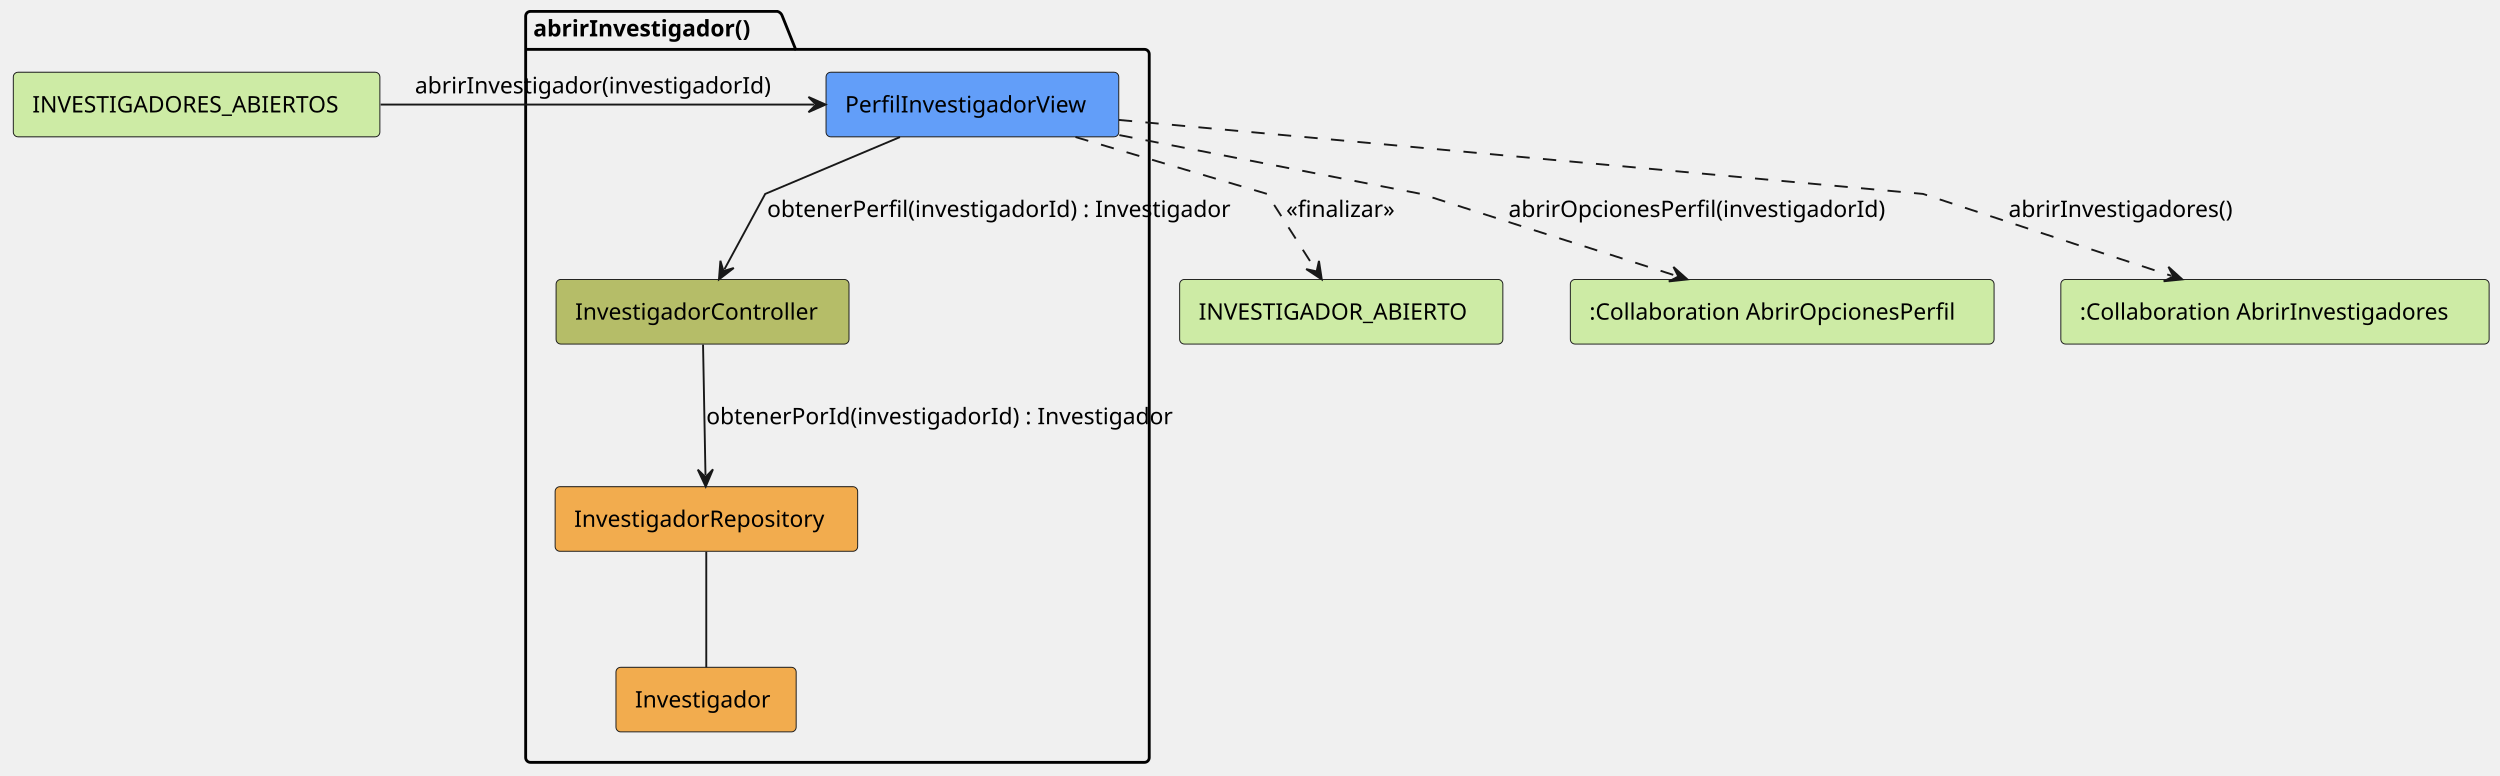
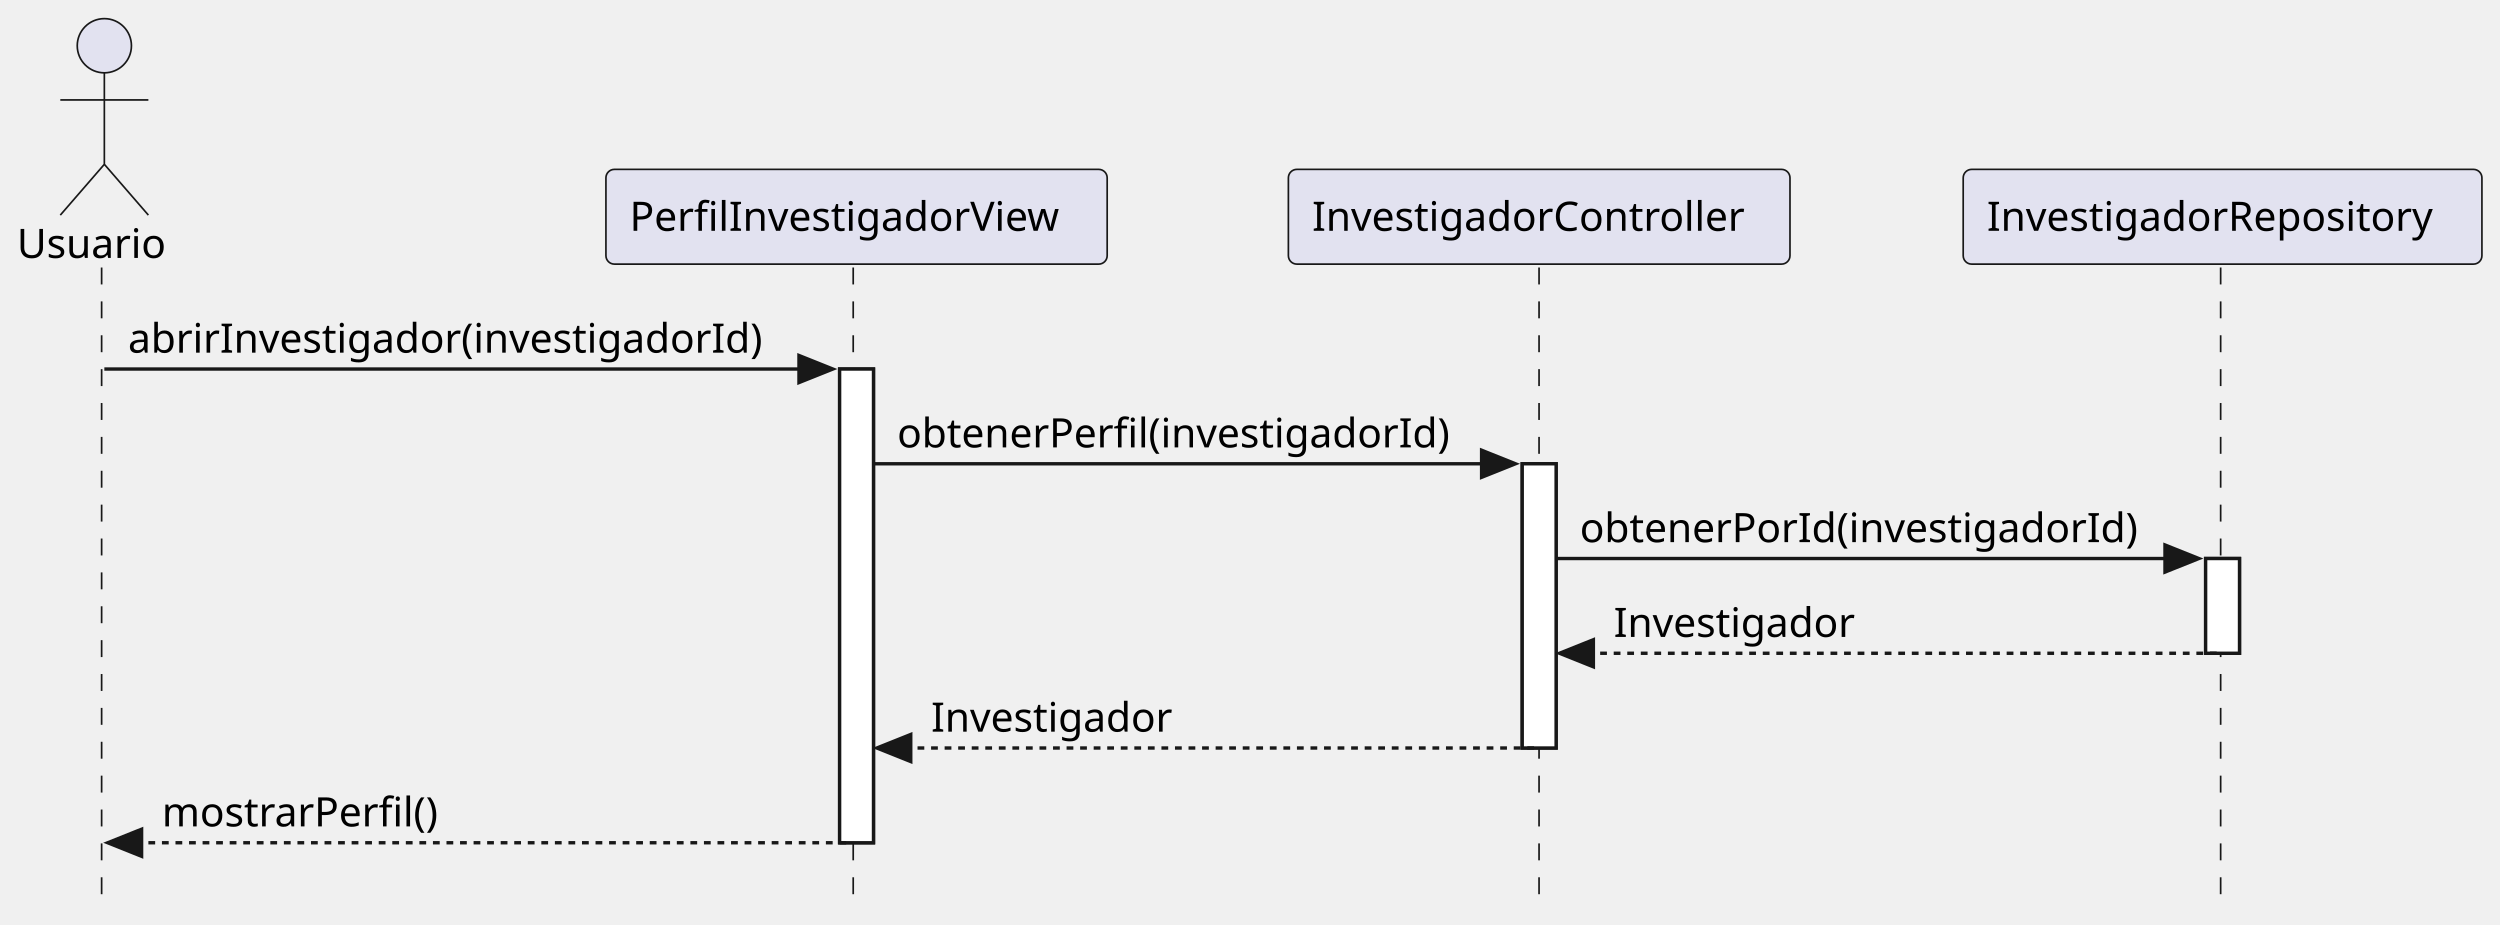
- <svg xmlns="http://www.w3.org/2000/svg" contentStyleType="text/css" data-diagram-type="DESCRIPTION" height="408px" preserveAspectRatio="none" style="width:1315px;height:408px;background:#FFFFFF;" version="1.1" viewBox="0 0 1315 408" width="1315px" zoomAndPan="magnify">
+ <svg xmlns="http://www.w3.org/2000/svg" contentStyleType="text/css" data-diagram-type="SEQUENCE" height="273px" preserveAspectRatio="none" style="width:738px;height:273px;background:#FFFFFF;" version="1.1" viewBox="0 0 738 273" width="738px" zoomAndPan="magnify">
  <defs />
  <g>
-     <g class="cluster" data-qualified-name="abrirInvestigador" data-source-line="10" id="ent0004">
-       <path d="M279,6 L409.006,6 A3.75,3.75 0 0 1 411.506,8.5 L418.506,25.969 L602,25.969 A2.5,2.5 0 0 1 604.5,28.469 L604.5,398.5 A2.5,2.5 0 0 1 602,401 L279,401 A2.5,2.5 0 0 1 276.5,398.5 L276.5,8.5 A2.5,2.5 0 0 1 279,6" fill="none" style="stroke:#000000;stroke-width:1.5;" />
-       <line style="stroke:#000000;stroke-width:1.5;" x1="276.5" x2="418.506" y1="25.969" y2="25.969" />
-       <text fill="#000000" font-family="sans-serif" font-size="12" font-weight="bold" lengthAdjust="spacing" textLength="129.006" x="280.5" y="19.139">abrirInvestigador()</text>
+     <g>
+       <rect fill="#FFFFFF" height="139.844" style="stroke:#181818;stroke-width:1;" width="10" x="247.855" y="108.938" />
    </g>
-     <g class="entity" data-qualified-name="abrirInvestigador.PerfilInvestigadorView" data-source-line="11" id="ent0005">
-       <rect fill="#629EF9" height="33.969" rx="2.5" ry="2.5" style="stroke:#181818;stroke-width:0.5;" width="153.969" x="434.5" y="38" />
-       <text fill="#000000" font-family="sans-serif" font-size="12" lengthAdjust="spacing" textLength="133.969" x="444.5" y="59.139">PerfilInvestigadorView</text>
+     <g>
+       <rect fill="#FFFFFF" height="83.906" style="stroke:#181818;stroke-width:1;" width="10" x="449.366" y="136.906" />
    </g>
-     <g class="entity" data-qualified-name="abrirInvestigador.InvestigadorController" data-source-line="12" id="ent0006">
-       <rect fill="#B5BD68" height="33.969" rx="2.5" ry="2.5" style="stroke:#181818;stroke-width:0.5;" width="154.074" x="292.5" y="147" />
-       <text fill="#000000" font-family="sans-serif" font-size="12" lengthAdjust="spacing" textLength="134.074" x="302.5" y="168.139">InvestigadorController</text>
+     <g>
+       <rect fill="#FFFFFF" height="27.969" style="stroke:#181818;stroke-width:1;" width="10" x="651.101" y="164.875" />
    </g>
-     <g class="entity" data-qualified-name="abrirInvestigador.InvestigadorRepository" data-source-line="13" id="ent0007">
-       <rect fill="#F2AC4E" height="33.969" rx="2.5" ry="2.5" style="stroke:#181818;stroke-width:0.5;" width="159.131" x="292" y="256" />
-       <text fill="#000000" font-family="sans-serif" font-size="12" lengthAdjust="spacing" textLength="139.131" x="302" y="277.139">InvestigadorRepository</text>
+     <g class="participant-lifeline" data-entity-uid="part1" data-qualified-name="Usuario" id="part1-lifeline">
+       <g>
+         <rect fill="#000000" fill-opacity="0" height="187.812" width="8" x="26.802" y="78.969" />
+         <line style="stroke:#181818;stroke-width:0.5;stroke-dasharray:5,5;" x1="30" x2="30" y1="78.969" y2="266.781" />
+       </g>
    </g>
-     <g class="entity" data-qualified-name="abrirInvestigador.Investigador" data-source-line="14" id="ent0008">
-       <rect fill="#F2AC4E" height="33.969" rx="2.5" ry="2.5" style="stroke:#181818;stroke-width:0.5;" width="94.783" x="324" y="351" />
-       <text fill="#000000" font-family="sans-serif" font-size="12" lengthAdjust="spacing" textLength="74.783" x="334" y="372.139">Investigador</text>
+     <g class="participant-lifeline" data-entity-uid="part2" data-qualified-name="View" id="part2-lifeline">
+       <g>
+         <rect fill="#000000" fill-opacity="0" height="187.812" width="8" x="248.855" y="78.969" />
+         <line style="stroke:#181818;stroke-width:0.5;stroke-dasharray:5,5;" x1="251.87" x2="251.87" y1="78.969" y2="266.781" />
+       </g>
    </g>
-     <g class="entity" data-qualified-name="InvestigadoresAbiertas" data-source-line="7" id="ent0002">
-       <rect fill="#CDEBA5" height="33.969" rx="2.5" ry="2.5" style="stroke:#181818;stroke-width:0.5;" width="192.816" x="7" y="38" />
-       <text fill="#000000" font-family="sans-serif" font-size="12" lengthAdjust="spacing" textLength="172.816" x="17" y="59.139">INVESTIGADORES_ABIERTOS</text>
+     <g class="participant-lifeline" data-entity-uid="part3" data-qualified-name="Controller" id="part3-lifeline">
+       <g>
+         <rect fill="#000000" fill-opacity="0" height="187.812" width="8" x="450.366" y="78.969" />
+         <line style="stroke:#181818;stroke-width:0.5;stroke-dasharray:5,5;" x1="454.329" x2="454.329" y1="78.969" y2="266.781" />
+       </g>
    </g>
-     <g class="entity" data-qualified-name="InvestigadorAbierto" data-source-line="8" id="ent0003">
-       <rect fill="#CDEBA5" height="33.969" rx="2.5" ry="2.5" style="stroke:#181818;stroke-width:0.5;" width="170" x="620.5" y="147" />
-       <text fill="#000000" font-family="sans-serif" font-size="12" lengthAdjust="spacing" textLength="150" x="630.5" y="168.139">INVESTIGADOR_ABIERTO</text>
+     <g class="participant-lifeline" data-entity-uid="part4" data-qualified-name="Repository" id="part4-lifeline">
+       <g>
+         <rect fill="#000000" fill-opacity="0" height="187.812" width="8" x="652.101" y="78.969" />
+         <line style="stroke:#181818;stroke-width:0.5;stroke-dasharray:5,5;" x1="655.535" x2="655.535" y1="78.969" y2="266.781" />
+       </g>
    </g>
-     <g class="entity" data-qualified-name="AbrirOpcionesPerfil" data-source-line="17" id="ent0009">
-       <rect fill="#CDEBA5" height="33.969" rx="2.5" ry="2.5" style="stroke:#181818;stroke-width:0.5;" width="222.881" x="826" y="147" />
-       <text fill="#000000" font-family="sans-serif" font-size="12" lengthAdjust="spacing" textLength="202.881" x="836" y="168.139">:Collaboration AbrirOpcionesPerfil</text>
+     <g class="participant participant-head" data-entity-uid="part1" data-qualified-name="Usuario" id="part1-head">
+       <text fill="#000000" font-family="sans-serif" font-size="12" lengthAdjust="spacing" textLength="45.603" x="5" y="76.139">Usuario</text>
+       <ellipse cx="30.802" cy="13.5" fill="#E2E2F0" rx="8" ry="8" style="stroke:#181818;stroke-width:0.5;" />
+       <path d="M30.802,21.5 L30.802,48.5 M17.802,29.5 L43.802,29.5 M30.802,48.5 L17.802,63.5 M30.802,48.5 L43.802,63.5" fill="none" style="stroke:#181818;stroke-width:0.5;" />
    </g>
-     <g class="entity" data-qualified-name="AbrirInvestigadores" data-source-line="18" id="ent0010">
-       <rect fill="#CDEBA5" height="33.969" rx="2.5" ry="2.5" style="stroke:#181818;stroke-width:0.5;" width="225.277" x="1084" y="147" />
-       <text fill="#000000" font-family="sans-serif" font-size="12" lengthAdjust="spacing" textLength="205.277" x="1094" y="168.139">:Collaboration AbrirInvestigadores</text>
+     <g class="participant participant-head" data-entity-uid="part2" data-qualified-name="View" id="part2-head">
+       <rect fill="#E2E2F0" height="27.969" rx="2.5" ry="2.5" style="stroke:#181818;stroke-width:0.5;" width="147.969" x="178.87" y="50" />
+       <text fill="#000000" font-family="sans-serif" font-size="12" lengthAdjust="spacing" textLength="133.969" x="185.87" y="68.139">PerfilInvestigadorView</text>
    </g>
-     <g class="link" data-entity-1="ent0002" data-entity-2="ent0005" data-link-type="dependency" data-source-line="20" id="lnk11">
-       <path d="M200.19,55 C271.71,55 361.83,55 428.25,55" fill="none" id="InvestigadoresAbiertas-to-PerfilInvestigadorView" style="stroke:#181818;stroke-width:1;" />
-       <polygon fill="#181818" points="434.25,55,425.25,51,429.25,55,425.25,59,434.25,55" style="stroke:#181818;stroke-width:1;" />
-       <text fill="#000000" font-family="sans-serif" font-size="12" lengthAdjust="spacing" textLength="198.053" x="218.25" y="49.139">abrirInvestigador(investigadorId)</text>
+     <g class="participant participant-head" data-entity-uid="part3" data-qualified-name="Controller" id="part3-head">
+       <rect fill="#E2E2F0" height="27.969" rx="2.5" ry="2.5" style="stroke:#181818;stroke-width:0.5;" width="148.074" x="380.329" y="50" />
+       <text fill="#000000" font-family="sans-serif" font-size="12" lengthAdjust="spacing" textLength="134.074" x="387.329" y="68.139">InvestigadorController</text>
    </g>
-     <g class="link" data-entity-1="ent0005" data-entity-2="ent0006" data-link-type="dependency" data-source-line="22" id="lnk12">
-       <path d="M473.38,72.09 C441.94,85.35 402.5,102 402.5,102 C402.5,102 390.806,123.623 381.026,141.693" fill="none" id="PerfilInvestigadorView-to-InvestigadorController" style="stroke:#181818;stroke-width:1;" />
-       <polygon fill="#181818" points="378.17,146.97,385.972,140.959,380.55,142.573,378.936,137.151,378.17,146.97" style="stroke:#181818;stroke-width:1;" />
-       <text fill="#000000" font-family="sans-serif" font-size="12" lengthAdjust="spacing" textLength="258.967" x="403.5" y="114.139">obtenerPerfil(investigadorId) : Investigador</text>
+     <g class="participant participant-head" data-entity-uid="part4" data-qualified-name="Repository" id="part4-head">
+       <rect fill="#E2E2F0" height="27.969" rx="2.5" ry="2.5" style="stroke:#181818;stroke-width:0.5;" width="153.131" x="579.535" y="50" />
+       <text fill="#000000" font-family="sans-serif" font-size="12" lengthAdjust="spacing" textLength="139.131" x="586.535" y="68.139">InvestigadorRepository</text>
    </g>
-     <g class="link" data-entity-1="ent0006" data-entity-2="ent0007" data-link-type="dependency" data-source-line="23" id="lnk13">
-       <path d="M369.8,181.25 C370.18,201.48 370.707,229.811 371.087,249.951" fill="none" id="InvestigadorController-to-InvestigadorRepository" style="stroke:#181818;stroke-width:1;" />
-       <polygon fill="#181818" points="371.2,255.95,375.029,246.876,371.106,250.951,367.031,247.027,371.2,255.95" style="stroke:#181818;stroke-width:1;" />
-       <text fill="#000000" font-family="sans-serif" font-size="12" lengthAdjust="spacing" textLength="259.19" x="371.5" y="223.139">obtenerPorId(investigadorId) : Investigador</text>
+     <g>
+       <rect fill="#FFFFFF" height="139.844" style="stroke:#181818;stroke-width:1;" width="10" x="247.855" y="108.938" />
    </g>
-     <g class="link" data-entity-1="ent0007" data-entity-2="ent0008" data-link-type="association" data-source-line="24" id="lnk14">
-       <path d="M371.5,290.2 C371.5,307.27 371.5,333.99 371.5,350.99" fill="none" id="InvestigadorRepository-Investigador" style="stroke:#181818;stroke-width:1;" />
+     <g>
+       <rect fill="#FFFFFF" height="83.906" style="stroke:#181818;stroke-width:1;" width="10" x="449.366" y="136.906" />
    </g>
-     <g class="link" data-entity-1="ent0005" data-entity-2="ent0009" data-link-type="dependency" data-source-line="26" id="lnk15">
-       <path d="M588.78,71.06 C657.6,84.48 747.5,102 747.5,102 C747.5,102 825.577,127.066 881.867,145.136" fill="none" id="PerfilInvestigadorView-to-AbrirOpcionesPerfil" style="stroke:#181818;stroke-width:1;stroke-dasharray:7,7;" />
-       <polygon fill="#181818" points="887.58,146.97,880.233,140.411,882.819,145.442,877.788,148.028,887.58,146.97" style="stroke:#181818;stroke-width:1;" />
-       <text fill="#000000" font-family="sans-serif" font-size="12" lengthAdjust="spacing" textLength="209.291" x="793.5" y="114.139">abrirOpcionesPerfil(investigadorId)</text>
+     <g>
+       <rect fill="#FFFFFF" height="27.969" style="stroke:#181818;stroke-width:1;" width="10" x="651.101" y="164.875" />
    </g>
-     <g class="link" data-entity-1="ent0005" data-entity-2="ent0010" data-link-type="dependency" data-source-line="27" id="lnk16">
-       <path d="M588.53,63.09 C728.78,75.99 1011.5,102 1011.5,102 C1011.5,102 1087.382,127.021 1142.192,145.091" fill="none" id="PerfilInvestigadorView-to-AbrirInvestigadores" style="stroke:#181818;stroke-width:1;stroke-dasharray:7,7;" />
-       <polygon fill="#181818" points="1147.89,146.97,1140.595,140.353,1143.141,145.405,1138.09,147.951,1147.89,146.97" style="stroke:#181818;stroke-width:1;" />
-       <text fill="#000000" font-family="sans-serif" font-size="12" lengthAdjust="spacing" textLength="125.953" x="1056.5" y="114.139">abrirInvestigadores()</text>
+     <g class="message" data-entity-1="part1" data-entity-2="part2" id="msg1">
+       <polygon fill="#181818" points="235.855,104.938,245.855,108.938,235.855,112.938" style="stroke:#181818;stroke-width:1;" />
+       <line style="stroke:#181818;stroke-width:1;" x1="30.802" x2="241.855" y1="108.938" y2="108.938" />
+       <text fill="#000000" font-family="sans-serif" font-size="12" lengthAdjust="spacing" textLength="198.053" x="37.802" y="104.107">abrirInvestigador(investigadorId)</text>
    </g>
-     <g class="link" data-entity-1="ent0005" data-entity-2="ent0003" data-link-type="dependency" data-source-line="29" id="lnk17">
-       <path d="M565.71,72.09 C610.41,85.35 666.5,102 666.5,102 C666.5,102 680.469,123.844 692.019,141.915" fill="none" id="PerfilInvestigadorView-to-InvestigadorAbierto" style="stroke:#181818;stroke-width:1;stroke-dasharray:7,7;" />
-       <polygon fill="#181818" points="695.25,146.97,693.773,137.232,692.557,142.757,687.033,141.541,695.25,146.97" style="stroke:#181818;stroke-width:1;" />
-       <text fill="#000000" font-family="sans-serif" font-size="12" lengthAdjust="spacing" textLength="62.455" x="676.5" y="114.139">«finalizar»</text>
+     <g class="message" data-entity-1="part2" data-entity-2="part3" id="msg2">
+       <polygon fill="#181818" points="437.366,132.906,447.366,136.906,437.366,140.906" style="stroke:#181818;stroke-width:1;" />
+       <line style="stroke:#181818;stroke-width:1;" x1="257.854" x2="443.366" y1="136.906" y2="136.906" />
+       <text fill="#000000" font-family="sans-serif" font-size="12" lengthAdjust="spacing" textLength="172.512" x="264.854" y="132.076">obtenerPerfil(investigadorId)</text>
+     </g>
+     <g class="message" data-entity-1="part3" data-entity-2="part4" id="msg3">
+       <polygon fill="#181818" points="639.101,160.875,649.101,164.875,639.101,168.875" style="stroke:#181818;stroke-width:1;" />
+       <line style="stroke:#181818;stroke-width:1;" x1="459.366" x2="645.101" y1="164.875" y2="164.875" />
+       <text fill="#000000" font-family="sans-serif" font-size="12" lengthAdjust="spacing" textLength="172.734" x="466.366" y="160.045">obtenerPorId(investigadorId)</text>
+     </g>
+     <g class="message" data-entity-1="part4" data-entity-2="part3" id="msg4">
+       <polygon fill="#181818" points="470.366,188.844,460.366,192.844,470.366,196.844" style="stroke:#181818;stroke-width:1;" />
+       <line style="stroke:#181818;stroke-width:1;stroke-dasharray:2,2;" x1="464.366" x2="655.101" y1="192.844" y2="192.844" />
+       <text fill="#000000" font-family="sans-serif" font-size="12" lengthAdjust="spacing" textLength="74.783" x="476.366" y="188.014">Investigador</text>
+     </g>
+     <g class="message" data-entity-1="part3" data-entity-2="part2" id="msg5">
+       <polygon fill="#181818" points="268.854,216.812,258.854,220.812,268.854,224.812" style="stroke:#181818;stroke-width:1;" />
+       <line style="stroke:#181818;stroke-width:1;stroke-dasharray:2,2;" x1="262.854" x2="453.366" y1="220.812" y2="220.812" />
+       <text fill="#000000" font-family="sans-serif" font-size="12" lengthAdjust="spacing" textLength="74.783" x="274.854" y="215.982">Investigador</text>
+     </g>
+     <g class="message" data-entity-1="part2" data-entity-2="part1" id="msg6">
+       <polygon fill="#181818" points="41.802,244.781,31.802,248.781,41.802,252.781" style="stroke:#181818;stroke-width:1;" />
+       <line style="stroke:#181818;stroke-width:1;stroke-dasharray:2,2;" x1="35.802" x2="251.855" y1="248.781" y2="248.781" />
+       <text fill="#000000" font-family="sans-serif" font-size="12" lengthAdjust="spacing" textLength="87.018" x="47.802" y="243.951">mostrarPerfil()</text>
    </g>
  </g>
</svg>
